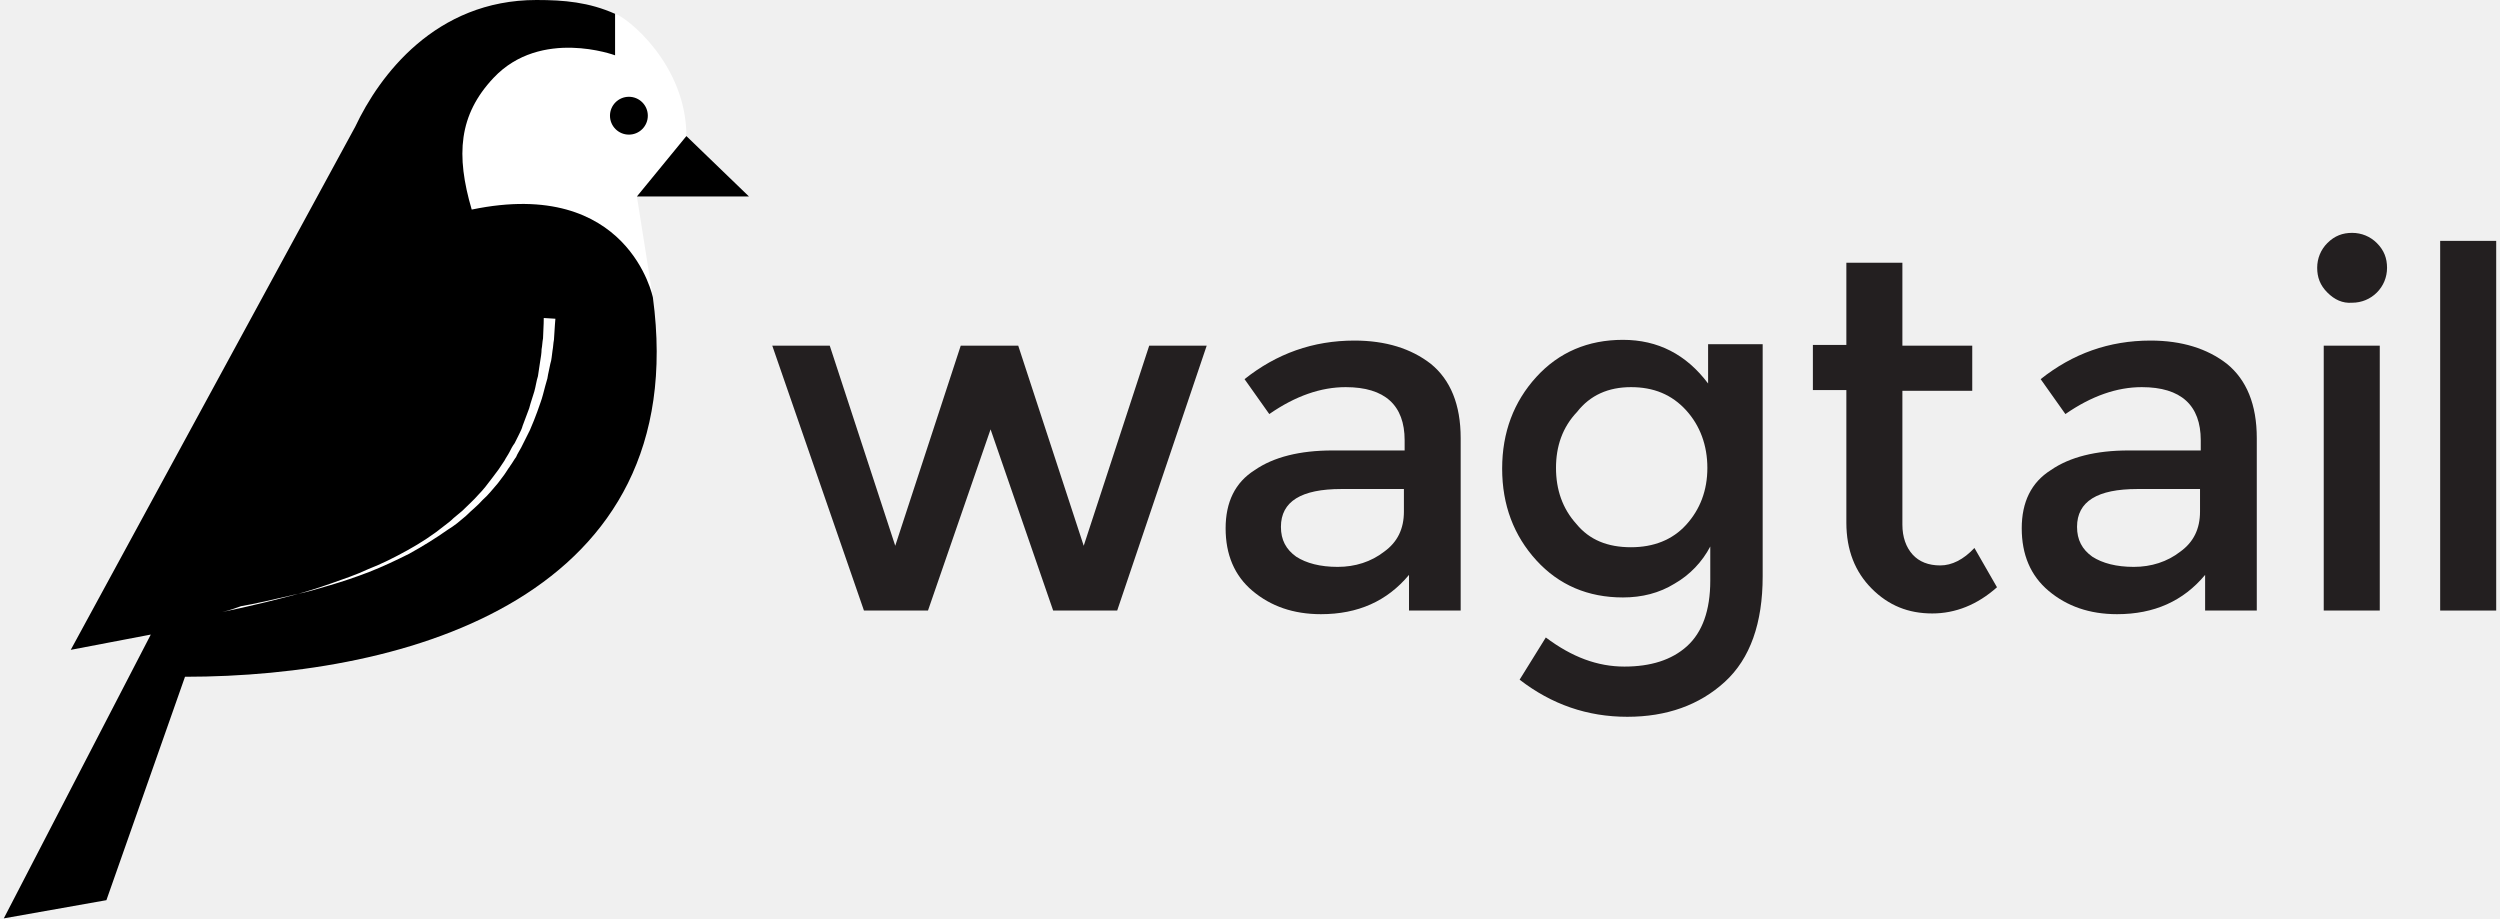
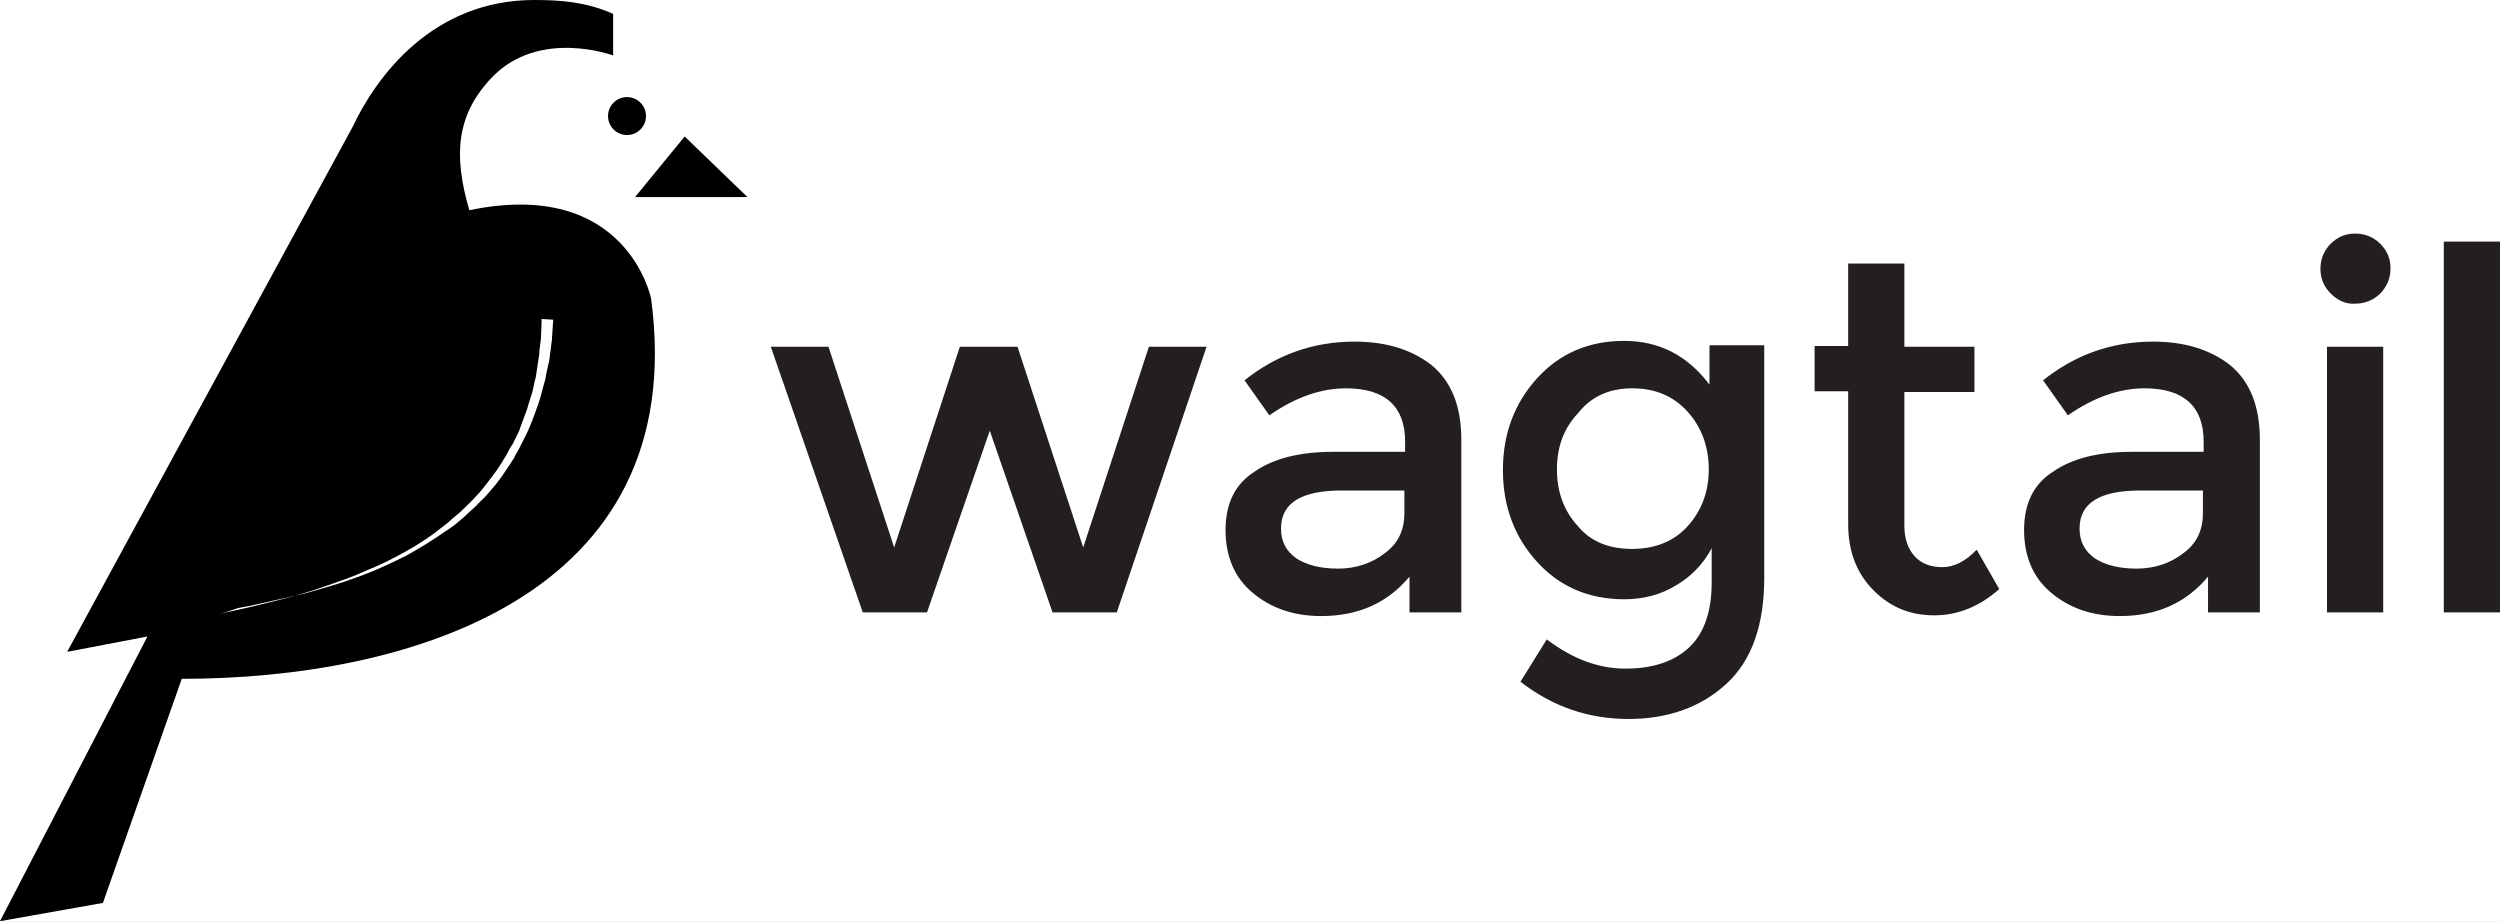
- <svg xmlns="http://www.w3.org/2000/svg" version="1.1" id="Layer_1" x="0px" y="0px" viewBox="0 0 342.5 126.2" width="343" height="126" enable-background="new 0 0 342.5 126.2" xml:space="preserve">
-   <g>
-     <g>
-       <g>
-         <g>
-           <path fill="#FFFFFF" d="M84,1.9l0,5.7c0,0-10.2-3.8-16.8,3.1c-4.8,5-5.2,10.6-3,18.1c21.6,0,25,12.1,25,12.1L87,27l6.8-8.3l0,0      C93.8,8.9,85.7,2.4,84,1.9z" />
-         </g>
-         <g>
-           <path fill="#FFFFFF" d="M87.6,43.6" />
-         </g>
-         <g>
-           <circle cx="85.9" cy="15.9" r="2.6" />
-         </g>
-         <g>
-           <g>
-             <path d="M89.2,40.9c0,0-3.3-16.6-24.9-12.1c-2.2-7.5-1.8-13,3-18.1C73.8,3.8,84,7.6,84,7.6l0-5.7C80.4,0.3,77,0,73.2,0       C59.3,0,51.6,10.4,48.3,17.4L9.2,89.3l11-2.1L0,126.2l14.1-2.5L24.9,93C55.5,93,94.7,82,89.2,40.9z" />
-           </g>
-         </g>
-         <g>
-           <polygon points="102.4,27 93.8,18.7 87,27     " />
-         </g>
-         <g>
-           <path fill="#FFFFFF" d="M30,84.1c0,0,1-0.2,2.8-0.6c1.8-0.4,4.3-1,7.3-1.8c1.5-0.4,3.1-0.9,4.8-1.5c1.7-0.6,3.5-1.2,5.2-2      c1.8-0.7,3.6-1.6,5.4-2.6c1.8-1,3.5-2.1,5.1-3.4c0.4-0.3,0.8-0.6,1.2-1l1.2-1c0.7-0.7,1.5-1.4,2.2-2.2c0.7-0.7,1.3-1.5,1.9-2.3      c0.3-0.4,0.6-0.8,0.9-1.2l0.4-0.6l0.4-0.6c0.2-0.4,0.5-0.8,0.7-1.2c0.2-0.4,0.4-0.8,0.7-1.2c0.1-0.2,0.2-0.4,0.3-0.6      c0.1-0.2,0.2-0.4,0.3-0.6c0.2-0.4,0.4-0.8,0.5-1.2c0.3-0.8,0.6-1.6,0.9-2.4c0.2-0.8,0.5-1.6,0.7-2.3c0.2-0.7,0.3-1.5,0.5-2.1      c0.1-0.7,0.2-1.3,0.3-2c0.1-0.6,0.2-1.2,0.2-1.7c0.1-0.5,0.1-1,0.2-1.5c0.1-1.8,0.1-2.8,0.1-2.8l1.6,0.1c0,0-0.1,1.1-0.2,2.9      c-0.1,0.5-0.1,1-0.2,1.5c-0.1,0.6-0.1,1.2-0.3,1.8c-0.1,0.6-0.3,1.3-0.4,2c-0.2,0.7-0.4,1.4-0.6,2.2c-0.2,0.8-0.5,1.5-0.8,2.4      c-0.3,0.8-0.6,1.6-1,2.5c-0.2,0.4-0.4,0.8-0.6,1.2c-0.1,0.2-0.2,0.4-0.3,0.6c-0.1,0.2-0.2,0.4-0.3,0.6c-0.2,0.4-0.5,0.8-0.7,1.3      c-0.3,0.4-0.5,0.8-0.8,1.2c-0.1,0.2-0.3,0.4-0.4,0.6l-0.4,0.6c-0.3,0.4-0.6,0.8-0.9,1.2c-0.7,0.8-1.3,1.6-2.1,2.3      c-0.7,0.8-1.5,1.4-2.3,2.2l-1.2,1c-0.4,0.3-0.8,0.6-1.3,0.9c-1.7,1.2-3.5,2.3-5.3,3.3c-1.8,0.9-3.7,1.8-5.5,2.5      c-1.8,0.7-3.6,1.3-5.3,1.8c-1.7,0.5-3.3,1-4.9,1.3c-3,0.7-5.6,1.3-7.4,1.6C31,83.9,30,84.1,30,84.1z" />
-         </g>
-       </g>
-     </g>
-     <g>
-       <path fill="#231F20" d="M127,83.9h-8.8l-12.6-36.4h7.9l9,27.5l9-27.5h7.9l9,27.5l9-27.5h7.9L153,83.9h-8.8L135.6,59L127,83.9z" />
-       <path fill="#231F20" d="M200.1,83.9h-7V79c-3,3.6-7,5.4-12.1,5.4c-3.8,0-6.9-1.1-9.4-3.2c-2.5-2.1-3.7-5-3.7-8.6    c0-3.6,1.3-6.3,4-8c2.6-1.8,6.2-2.7,10.7-2.7h9.9v-1.4c0-4.8-2.7-7.3-8.1-7.3c-3.4,0-6.9,1.2-10.5,3.7l-3.4-4.8    c4.4-3.5,9.4-5.3,15.1-5.3c4.3,0,7.8,1.1,10.5,3.2c2.7,2.2,4.1,5.6,4.1,10.2V83.9z M192.4,70.3v-3.1h-8.6c-5.5,0-8.3,1.7-8.3,5.2    c0,1.8,0.7,3.1,2.1,4.1c1.4,0.9,3.3,1.4,5.7,1.4c2.4,0,4.6-0.7,6.4-2.1C191.5,74.5,192.4,72.7,192.4,70.3z" />
-       <path fill="#231F20" d="M241.7,47.5v31.7c0,6.4-1.7,11.3-5.2,14.5c-3.5,3.2-8,4.8-13.4,4.8c-5.5,0-10.4-1.7-14.8-5.1l3.6-5.8    c3.6,2.7,7.1,4,10.8,4c3.6,0,6.5-0.9,8.6-2.8c2.1-1.9,3.2-4.9,3.2-9v-4.7c-1.1,2.1-2.8,3.9-4.9,5.1c-2.1,1.3-4.5,1.9-7.1,1.9    c-4.8,0-8.8-1.7-11.9-5.1c-3.1-3.4-4.7-7.6-4.7-12.6c0-5,1.6-9.2,4.7-12.6c3.1-3.4,7.1-5.1,11.9-5.1c4.8,0,8.7,2,11.7,6v-5.4    H241.7z M213.3,64.3c0,3,0.9,5.6,2.8,7.7c1.8,2.2,4.3,3.2,7.5,3.2c3.1,0,5.7-1,7.6-3.1c1.9-2.1,2.9-4.7,2.9-7.8    c0-3.1-1-5.8-2.9-7.9c-2-2.2-4.5-3.2-7.6-3.2c-3.1,0-5.6,1.1-7.4,3.4C214.2,58.7,213.3,61.3,213.3,64.3z" />
-       <path fill="#231F20" d="M260.9,53.6v18.5c0,1.7,0.5,3.1,1.4,4.1c0.9,1,2.2,1.5,3.8,1.5c1.6,0,3.2-0.8,4.7-2.4l3.1,5.4    c-2.7,2.4-5.7,3.6-8.9,3.6c-3.3,0-6-1.1-8.3-3.4c-2.3-2.3-3.5-5.3-3.5-9.1V53.6h-4.6v-6.2h4.6V36.1h7.7v11.4h9.6v6.2H260.9z" />
-       <path fill="#231F20" d="M309.5,83.9h-7V79c-3,3.6-7,5.4-12.1,5.4c-3.8,0-6.9-1.1-9.4-3.2c-2.5-2.1-3.7-5-3.7-8.6    c0-3.6,1.3-6.3,4-8c2.6-1.8,6.2-2.7,10.7-2.7h9.9v-1.4c0-4.8-2.7-7.3-8.1-7.3c-3.4,0-6.9,1.2-10.5,3.7l-3.4-4.8    c4.4-3.5,9.4-5.3,15.1-5.3c4.3,0,7.8,1.1,10.5,3.2c2.7,2.2,4.1,5.6,4.1,10.2V83.9z M301.8,70.3v-3.1h-8.6c-5.5,0-8.3,1.7-8.3,5.2    c0,1.8,0.7,3.1,2.1,4.1c1.4,0.9,3.3,1.4,5.7,1.4c2.4,0,4.6-0.7,6.4-2.1C300.9,74.5,301.8,72.7,301.8,70.3z" />
-       <path fill="#231F20" d="M319.3,40.2c-1-1-1.4-2.1-1.4-3.4c0-1.3,0.5-2.5,1.4-3.4c1-1,2.1-1.4,3.4-1.4c1.3,0,2.5,0.5,3.4,1.4    c1,1,1.4,2.1,1.4,3.4c0,1.3-0.5,2.5-1.4,3.4s-2.1,1.4-3.4,1.4C321.4,41.7,320.3,41.2,319.3,40.2z M326.5,83.9h-7.7V47.5h7.7V83.9z    " />
-       <path fill="#231F20" d="M342.5,83.9h-7.7V33.1h7.7V83.9z" />
-     </g>
+ <svg xmlns="http://www.w3.org/2000/svg" viewBox="0 0 342.5 126.2" xml:space="preserve">
+   <rect width="100%" height="100%" fill="#fff" />
+   <path fill="#FFF" d="M84 1.9v5.7s-10.2-3.8-16.8 3.1c-4.8 5-5.2 10.6-3 18.1 21.6 0 25 12.1 25 12.1L87 27l6.8-8.3c0-9.8-8.1-16.3-9.8-16.8z" />
+   <circle cx="85.9" cy="15.9" r="2.6" />
+   <path d="M89.2 40.9s-3.3-16.6-24.9-12.1c-2.2-7.5-1.8-13 3-18.1C73.8 3.8 84 7.6 84 7.6V1.9C80.4.3 77 0 73.2 0 59.3 0 51.6 10.4 48.3 17.4L9.2 89.3l11-2.1-20.2 39 14.1-2.5L24.9 93c30.6 0 69.8-11 64.3-52.1z" />
+   <path d="m102.4 27-8.6-8.3L87 27z" />
+   <path fill="#FFF" d="M30 84.1s1-.2 2.8-.6c1.8-.4 4.3-1 7.3-1.8 1.5-.4 3.1-.9 4.8-1.5 1.7-.6 3.5-1.2 5.2-2 1.8-.7 3.6-1.6 5.4-2.6 1.8-1 3.5-2.1 5.1-3.4.4-.3.8-.6 1.2-1l1.2-1c.7-.7 1.5-1.4 2.2-2.2.7-.7 1.3-1.5 1.9-2.3l.9-1.2.4-.6.4-.6c.2-.4.5-.8.7-1.2.2-.4.4-.8.7-1.2l.3-.6.3-.6c.2-.4.4-.8.5-1.2l.9-2.4c.2-.8.5-1.6.7-2.3.2-.7.3-1.5.5-2.1.1-.7.2-1.3.3-2 .1-.6.2-1.2.2-1.7.1-.5.1-1 .2-1.5.1-1.8.1-2.8.1-2.8l1.6.1s-.1 1.1-.2 2.9c-.1.5-.1 1-.2 1.5-.1.6-.1 1.2-.3 1.8-.1.6-.3 1.3-.4 2-.2.7-.4 1.4-.6 2.2-.2.8-.5 1.5-.8 2.4-.3.8-.6 1.6-1 2.5l-.6 1.2-.3.6-.3.6c-.2.4-.5.8-.7 1.3-.3.4-.5.8-.8 1.2-.1.2-.3.4-.4.6l-.4.6-.9 1.2c-.7.8-1.3 1.6-2.1 2.3-.7.8-1.5 1.4-2.3 2.2l-1.2 1c-.4.3-.8.6-1.3.9-1.7 1.2-3.5 2.3-5.3 3.3-1.8.9-3.7 1.8-5.5 2.5-1.8.7-3.6 1.3-5.3 1.8-1.7.5-3.3 1-4.9 1.3-3 .7-5.6 1.3-7.4 1.6-1.6.6-2.6.8-2.6.8z" />
+   <g fill="#231F20">
+     <path d="M127 83.9h-8.8l-12.6-36.4h7.9l9 27.5 9-27.5h7.9l9 27.5 9-27.5h7.9L153 83.9h-8.8L135.6 59 127 83.9zM200.1 83.9h-7V79c-3 3.6-7 5.4-12.1 5.4-3.8 0-6.9-1.1-9.4-3.2s-3.7-5-3.7-8.6c0-3.6 1.3-6.3 4-8 2.6-1.8 6.2-2.7 10.7-2.7h9.9v-1.4c0-4.8-2.7-7.3-8.1-7.3-3.4 0-6.9 1.2-10.5 3.7l-3.4-4.8c4.4-3.5 9.4-5.3 15.1-5.3 4.3 0 7.8 1.1 10.5 3.2 2.7 2.2 4.1 5.6 4.1 10.2v23.7zm-7.7-13.6v-3.1h-8.6c-5.5 0-8.3 1.7-8.3 5.2 0 1.8.7 3.1 2.1 4.1 1.4.9 3.3 1.4 5.7 1.4 2.4 0 4.6-.7 6.4-2.1 1.8-1.3 2.7-3.1 2.7-5.5zM241.7 47.5v31.7c0 6.4-1.7 11.3-5.2 14.5-3.5 3.2-8 4.8-13.4 4.8-5.5 0-10.4-1.7-14.8-5.1l3.6-5.8c3.6 2.7 7.1 4 10.8 4 3.6 0 6.5-.9 8.6-2.8 2.1-1.9 3.2-4.9 3.2-9v-4.7c-1.1 2.1-2.8 3.9-4.9 5.1-2.1 1.3-4.5 1.9-7.1 1.9-4.8 0-8.8-1.7-11.9-5.1-3.1-3.4-4.7-7.6-4.7-12.6s1.6-9.2 4.7-12.6c3.1-3.4 7.1-5.1 11.9-5.1 4.8 0 8.7 2 11.7 6v-5.4h7.5zm-28.4 16.8c0 3 .9 5.6 2.8 7.7 1.8 2.2 4.3 3.2 7.5 3.2 3.1 0 5.7-1 7.6-3.1 1.9-2.1 2.9-4.7 2.9-7.8 0-3.1-1-5.8-2.9-7.9-2-2.2-4.5-3.2-7.6-3.2-3.1 0-5.6 1.1-7.4 3.4-2 2.1-2.9 4.7-2.9 7.7zM260.9 53.6v18.5c0 1.7.5 3.1 1.4 4.1.9 1 2.2 1.5 3.8 1.5 1.6 0 3.2-.8 4.7-2.4l3.1 5.4c-2.7 2.4-5.7 3.6-8.9 3.6-3.3 0-6-1.1-8.3-3.4-2.3-2.3-3.5-5.3-3.5-9.1V53.6h-4.6v-6.2h4.6V36.1h7.7v11.4h9.6v6.2h-9.6zM309.5 83.9h-7V79c-3 3.6-7 5.4-12.1 5.4-3.8 0-6.9-1.1-9.4-3.2s-3.7-5-3.7-8.6c0-3.6 1.3-6.3 4-8 2.6-1.8 6.2-2.7 10.7-2.7h9.9v-1.4c0-4.8-2.7-7.3-8.1-7.3-3.4 0-6.9 1.2-10.5 3.7l-3.4-4.8c4.4-3.5 9.4-5.3 15.1-5.3 4.3 0 7.8 1.1 10.5 3.2 2.7 2.2 4.1 5.6 4.1 10.2v23.7zm-7.7-13.6v-3.1h-8.6c-5.5 0-8.3 1.7-8.3 5.2 0 1.8.7 3.1 2.1 4.1 1.4.9 3.3 1.4 5.7 1.4 2.4 0 4.6-.7 6.4-2.1 1.8-1.3 2.7-3.1 2.7-5.5zM319.3 40.2c-1-1-1.4-2.1-1.4-3.4 0-1.3.5-2.5 1.4-3.4 1-1 2.1-1.4 3.4-1.4 1.3 0 2.5.5 3.4 1.4 1 1 1.4 2.1 1.4 3.4 0 1.3-.5 2.5-1.4 3.4s-2.1 1.4-3.4 1.4c-1.3.1-2.4-.4-3.4-1.4zm7.2 43.7h-7.7V47.5h7.7v36.4zM342.5 83.9h-7.7V33.1h7.7v50.8z" />
  </g>
</svg>
